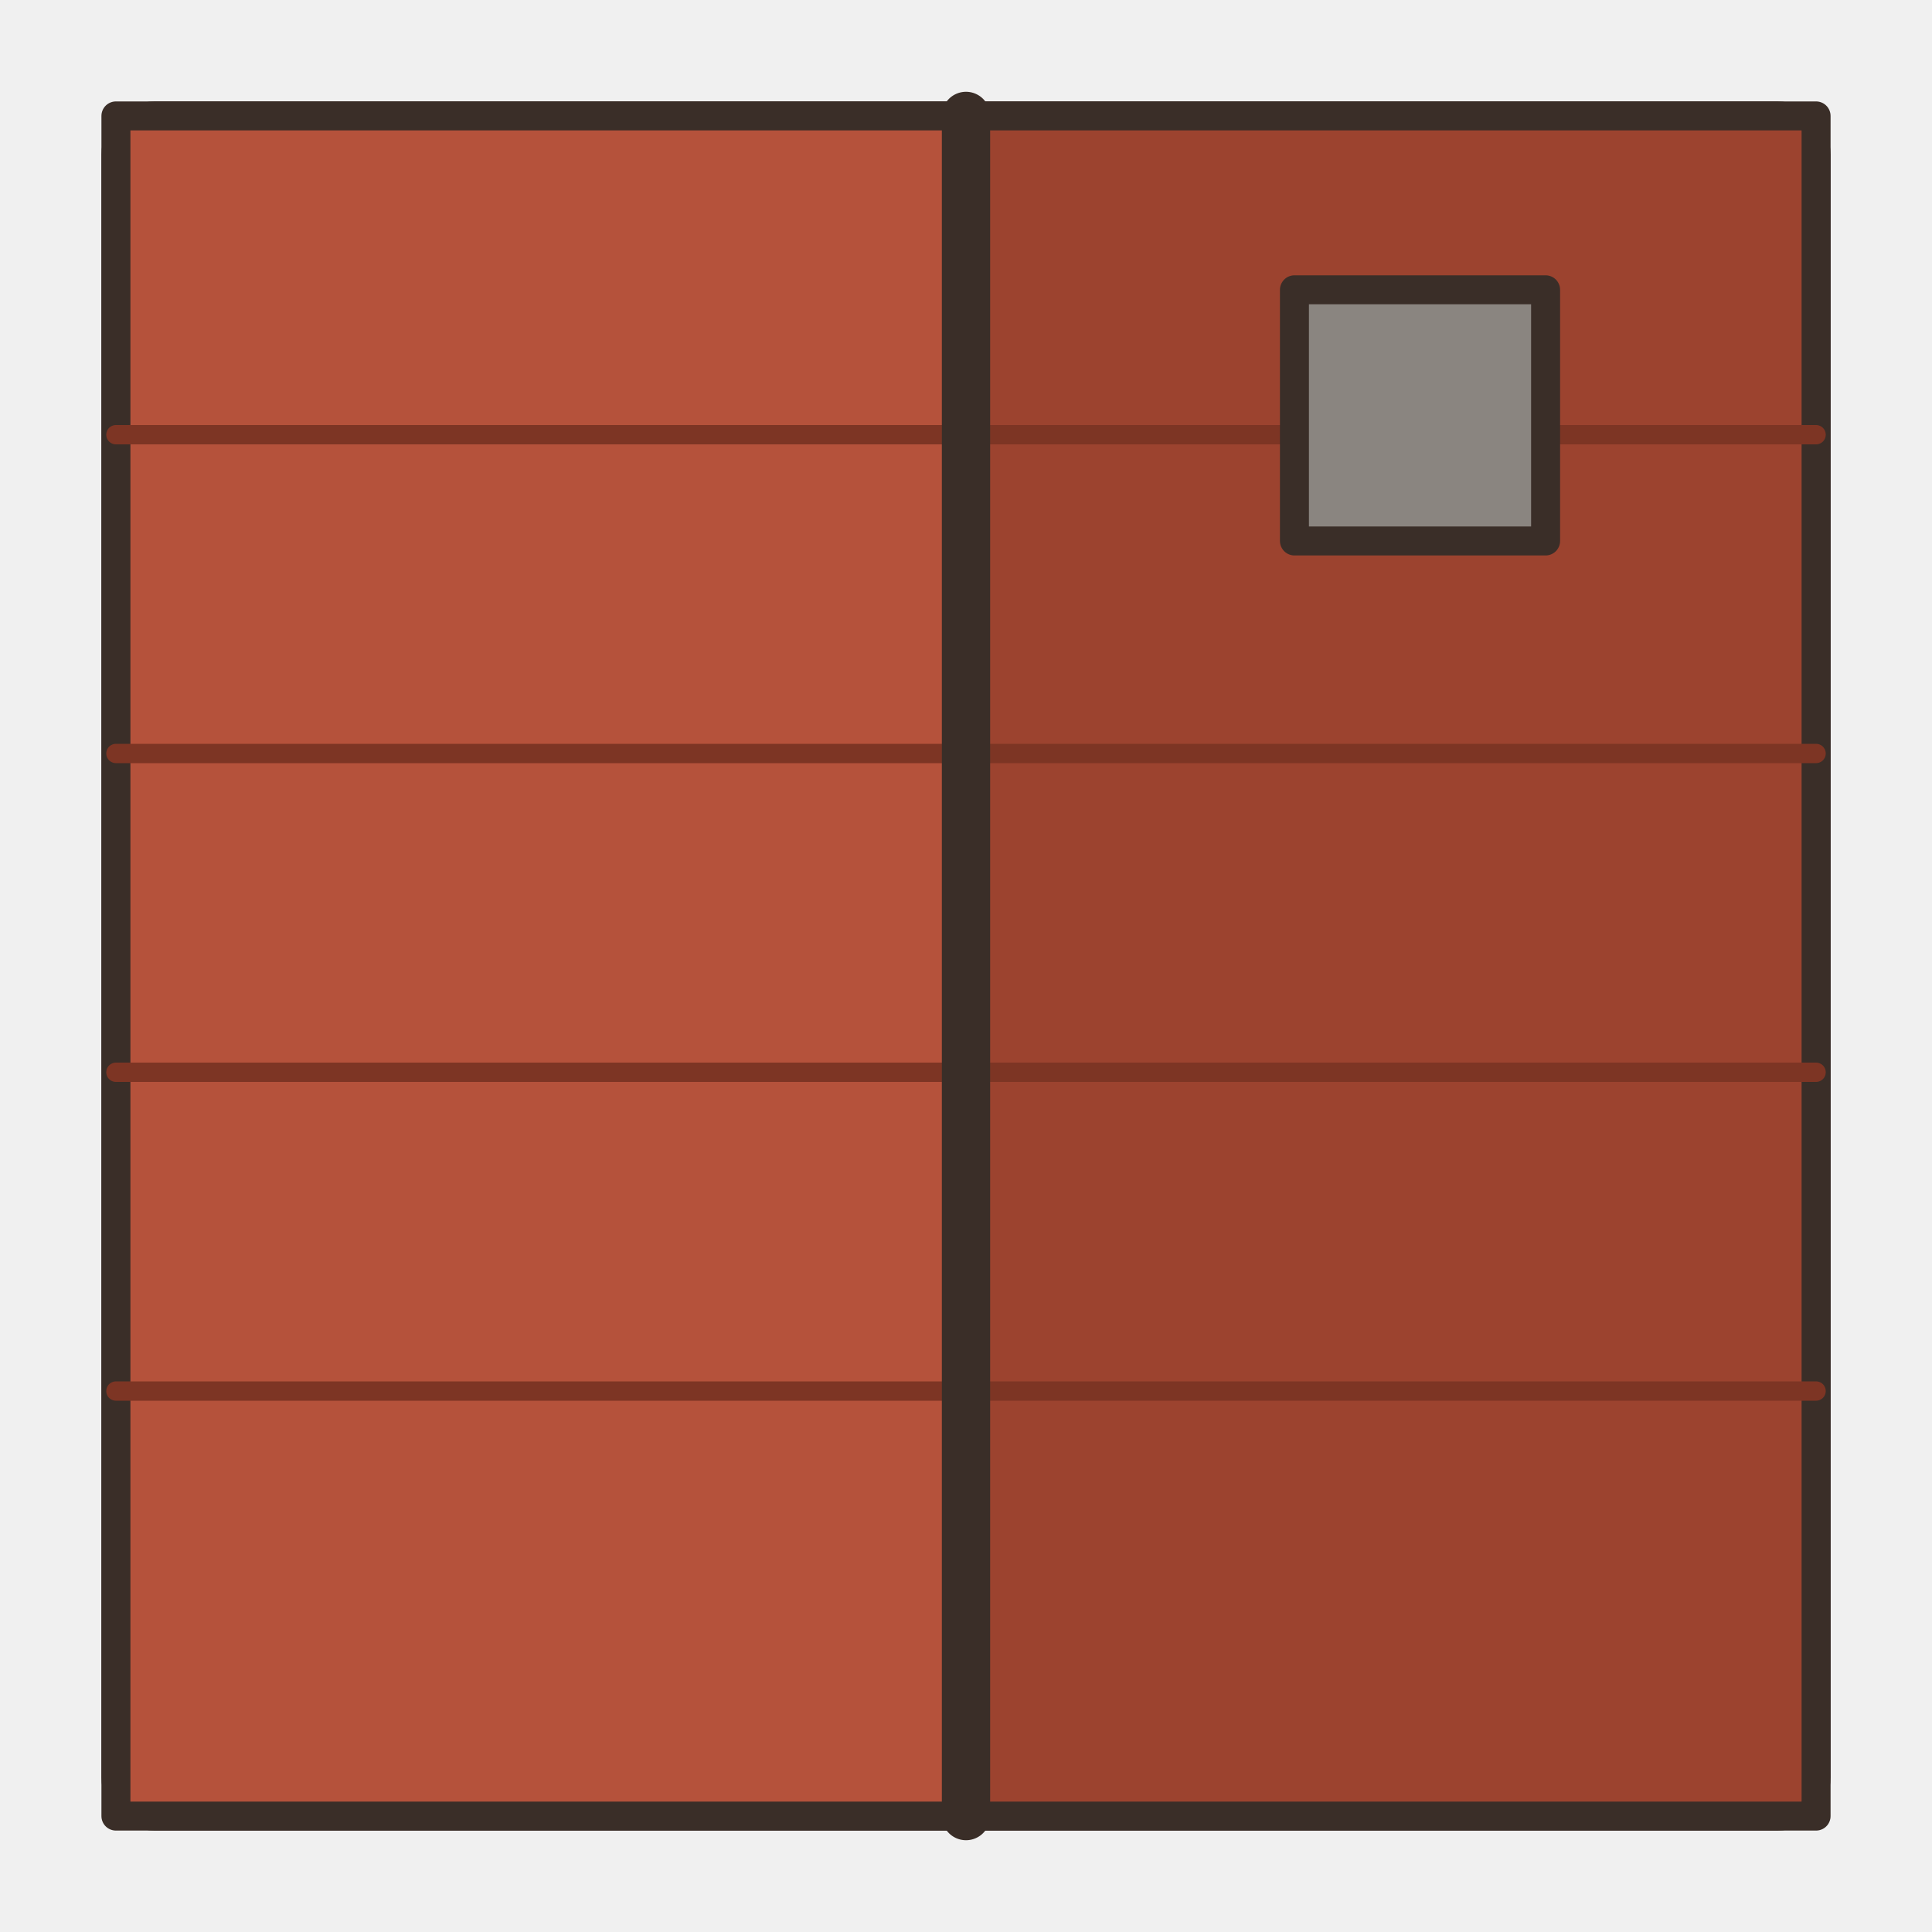
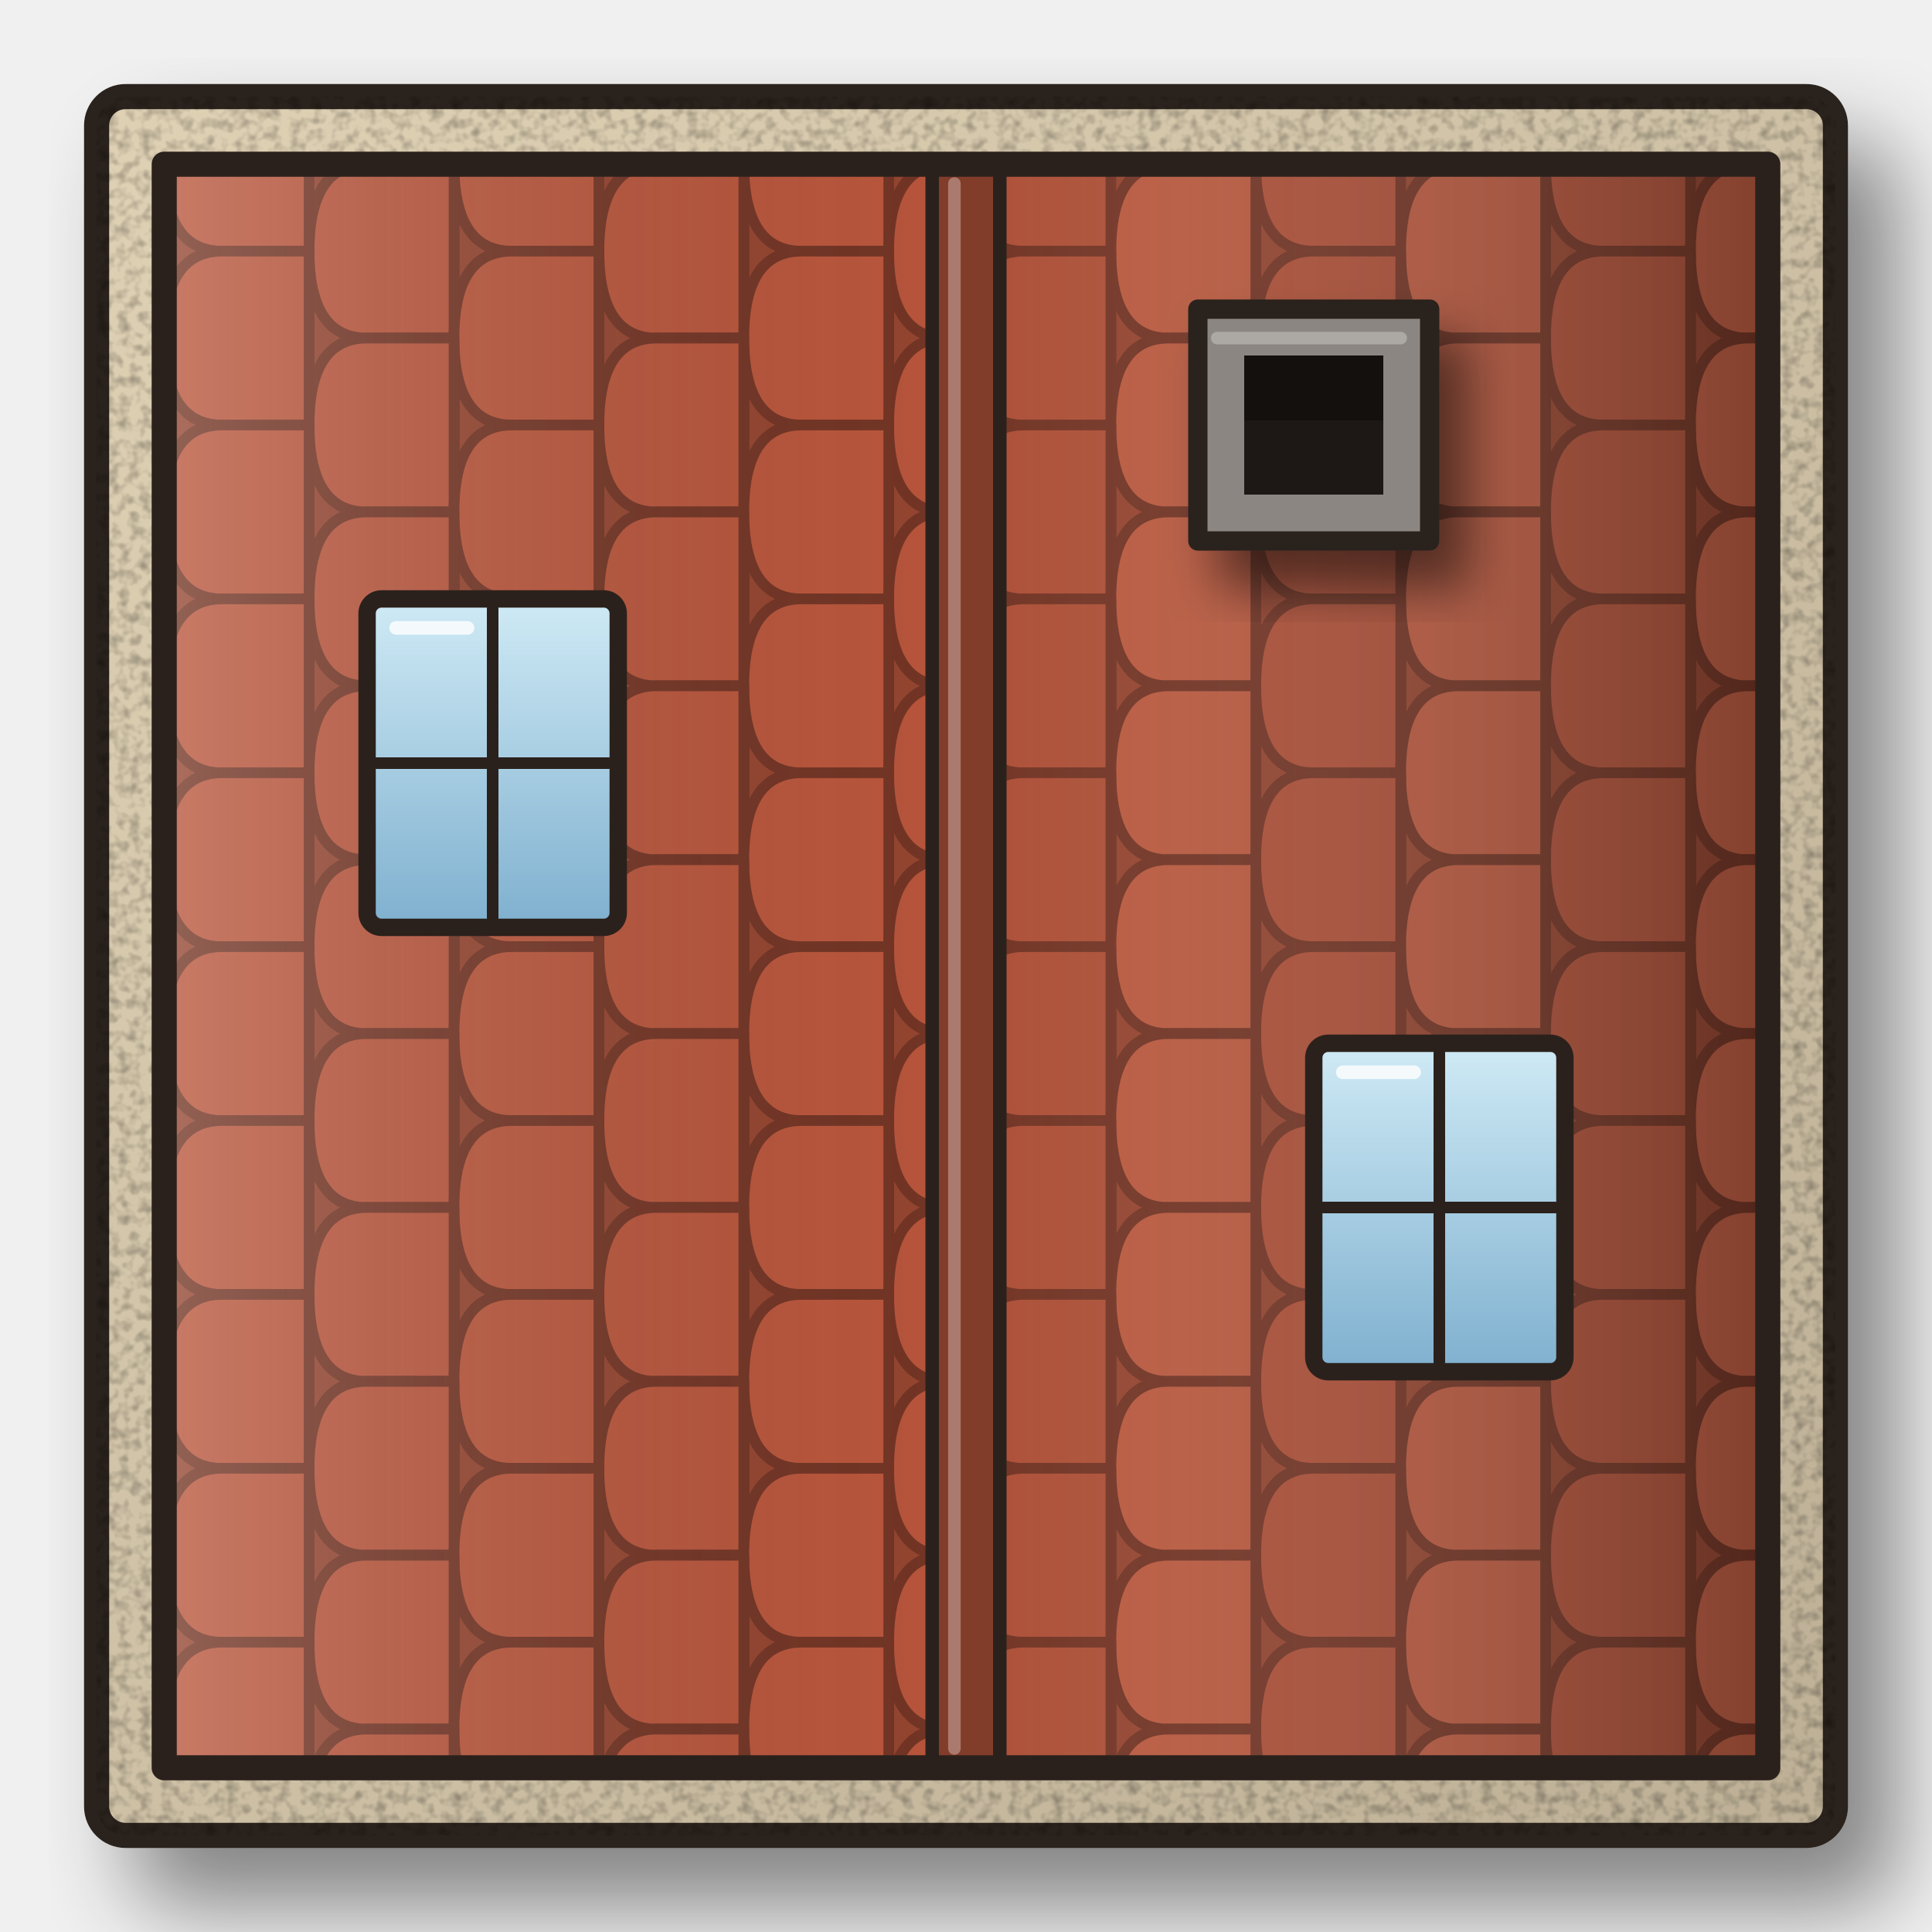
- <svg xmlns="http://www.w3.org/2000/svg" viewBox="0 0 200 200" width="200" height="200">
-   <g stroke="#3a2e28" stroke-width="3" stroke-linejoin="round" stroke-linecap="round">
-     <rect x="12" y="12" width="176" height="176" rx="4" fill="#d9c7a3" />
-     <rect x="12" y="12" width="88" height="176" fill="#b5523b" />
-     <rect x="100" y="12" width="88" height="176" fill="#9c432f" />
-     <path d="M12 45H100M12 78H100M12 111H100M12 144H100M100 45H188M100 78H188M100 111H188M100 144H188" fill="none" stroke="#7d3524" stroke-width="2" />
-     <line x1="100" y1="12" x2="100" y2="188" stroke-width="5" />
-     <rect x="134" y="30" width="26" height="26" fill="#8a8580" />
+ <svg xmlns="http://www.w3.org/2000/svg" viewBox="0 0 200 200" width="200" height="200" stroke-linejoin="round" stroke-linecap="round">
+   <defs>
+     <linearGradient id="l1" x1="0" y1="0" x2="1" y2="1">
+       <stop offset="0" stop-color="#dfd1b4" />
+       <stop offset="1" stop-color="#bdb096" />
+     </linearGradient>
+     <filter id="s2" x="-35%" y="-35%" width="170%" height="170%">
+       <feDropShadow dx="5" dy="6" stdDeviation="4.5" flood-color="#000" flood-opacity="0.45" />
+     </filter>
+     <filter id="n3" x="0" y="0" width="100%" height="100%">
+       <feTurbulence type="fractalNoise" baseFrequency="0.9" numOctaves="2" seed="2" result="t" />
+       <feColorMatrix in="t" type="matrix" values="0 0 0 0 0  0 0 0 0 0  0 0 0 0 0  0 0 0 0.57 -0.24" />
+       <feComposite in2="SourceGraphic" operator="in" />
+     </filter>
+     <g id="t4">
+       <g transform="translate(30 0) rotate(90)">
+         <path d="M-18 0H0V9Q0 15 -9 15Q-18 15 -18 9Z" fill="#b8553c" stroke="#733525" stroke-width="1.1" />
+         <path d="M0 0H18V9Q18 15 9 15Q0 15 0 9Z" fill="#ba583e" stroke="#733525" stroke-width="1.1" />
+         <path d="M18 0H36V9Q36 15 27 15Q18 15 18 9Z" fill="#be6149" stroke="#733525" stroke-width="1.1" />
+         <path d="M36 0H54V9Q54 15 45 15Q36 15 36 9Z" fill="#b8563c" stroke="#733525" stroke-width="1.1" />
+         <path d="M-9 15H9V24Q9 30 0 30Q-9 30 -9 24Z" fill="#b9563c" stroke="#733525" stroke-width="1.1" />
+         <path d="M9 15H27V24Q27 30 18 30Q9 30 9 24Z" fill="#ba583f" stroke="#733525" stroke-width="1.1" />
+         <path d="M27 15H45V24Q45 30 36 30Q27 30 27 24Z" fill="#b05239" stroke="#733525" stroke-width="1.1" />
+         <path d="M45 15H63V24Q63 30 54 30Q45 30 45 24Z" fill="#b9563c" stroke="#733525" stroke-width="1.1" />
+       </g>
+     </g>
+     <clipPath id="c5">
+       <rect x="17" y="17" width="83" height="166" fill="#000" stroke="none" />
+     </clipPath>
+     <linearGradient id="l6" x1="0" y1="0" x2="1" y2="0">
+       <stop offset="0" stop-color="#ffffff" stop-opacity="0.22" />
+       <stop offset="1" stop-color="#000000" stop-opacity="0" />
+     </linearGradient>
+     <g id="t7">
+       <g transform="translate(30 0) rotate(90)">
+         <path d="M-18 0H0V9Q0 15 -9 15Q-18 15 -18 9Z" fill="#ba5a40" stroke="#733525" stroke-width="1.1" />
+         <path d="M0 0H18V9Q18 15 9 15Q0 15 0 9Z" fill="#bc5e45" stroke="#733525" stroke-width="1.1" />
+         <path d="M18 0H36V9Q36 15 27 15Q18 15 18 9Z" fill="#ad5038" stroke="#733525" stroke-width="1.1" />
+         <path d="M36 0H54V9Q54 15 45 15Q36 15 36 9Z" fill="#b3533a" stroke="#733525" stroke-width="1.1" />
+         <path d="M-9 15H9V24Q9 30 0 30Q-9 30 -9 24Z" fill="#ad5038" stroke="#733525" stroke-width="1.1" />
+         <path d="M9 15H27V24Q27 30 18 30Q9 30 9 24Z" fill="#bc5e46" stroke="#733525" stroke-width="1.1" />
+         <path d="M27 15H45V24Q45 30 36 30Q27 30 27 24Z" fill="#bb5b42" stroke="#733525" stroke-width="1.1" />
+         <path d="M45 15H63V24Q63 30 54 30Q45 30 45 24Z" fill="#ab5038" stroke="#733525" stroke-width="1.1" />
+       </g>
+     </g>
+     <clipPath id="c8">
+       <rect x="100" y="17" width="83" height="166" fill="#000" stroke="none" />
+     </clipPath>
+     <linearGradient id="l9" x1="0" y1="0" x2="1" y2="0">
+       <stop offset="0" stop-color="#ffffff" stop-opacity="0" />
+       <stop offset="1" stop-color="#000000" stop-opacity="0.3" />
+     </linearGradient>
+     <linearGradient id="l10" x1="0" y1="0" x2="0" y2="1">
+       <stop offset="0" stop-color="#cfeaf5" />
+       <stop offset="1" stop-color="#7fb0cf" />
+     </linearGradient>
+     <linearGradient id="l11" x1="0" y1="0" x2="0" y2="1">
+       <stop offset="0" stop-color="#cfeaf5" />
+       <stop offset="1" stop-color="#7fb0cf" />
+     </linearGradient>
+     <filter id="s12" x="-35%" y="-35%" width="170%" height="170%">
+       <feDropShadow dx="3" dy="4" stdDeviation="2.5" flood-color="#000" flood-opacity="0.5" />
+     </filter>
+   </defs>
+   <g filter="url(#s2)">
+     <rect x="10" y="10" width="180" height="180" rx="3" fill="url(#l1)" stroke="#2b211c" stroke-width="2.6" />
  </g>
+   <g filter="url(#n3)">
+     <rect x="10" y="10" width="180" height="180" rx="3" fill="#000" stroke="none" />
+   </g>
+   <g clip-path="url(#c5)">
+     <rect x="17" y="17" width="83" height="166" fill="#944530" stroke="none" />
+     <use href="#t4" x="17" y="17" />
+     <use href="#t4" x="47" y="17" />
+     <use href="#t4" x="77" y="17" />
+     <use href="#t4" x="107" y="17" />
+     <use href="#t4" x="17" y="35" />
+     <use href="#t4" x="47" y="35" />
+     <use href="#t4" x="77" y="35" />
+     <use href="#t4" x="107" y="35" />
+     <use href="#t4" x="17" y="53" />
+     <use href="#t4" x="47" y="53" />
+     <use href="#t4" x="77" y="53" />
+     <use href="#t4" x="107" y="53" />
+     <use href="#t4" x="17" y="71" />
+     <use href="#t4" x="47" y="71" />
+     <use href="#t4" x="77" y="71" />
+     <use href="#t4" x="107" y="71" />
+     <use href="#t4" x="17" y="89" />
+     <use href="#t4" x="47" y="89" />
+     <use href="#t4" x="77" y="89" />
+     <use href="#t4" x="107" y="89" />
+     <use href="#t4" x="17" y="107" />
+     <use href="#t4" x="47" y="107" />
+     <use href="#t4" x="77" y="107" />
+     <use href="#t4" x="107" y="107" />
+     <use href="#t4" x="17" y="125" />
+     <use href="#t4" x="47" y="125" />
+     <use href="#t4" x="77" y="125" />
+     <use href="#t4" x="107" y="125" />
+     <use href="#t4" x="17" y="143" />
+     <use href="#t4" x="47" y="143" />
+     <use href="#t4" x="77" y="143" />
+     <use href="#t4" x="107" y="143" />
+     <use href="#t4" x="17" y="161" />
+     <use href="#t4" x="47" y="161" />
+     <use href="#t4" x="77" y="161" />
+     <use href="#t4" x="107" y="161" />
+     <use href="#t4" x="17" y="179" />
+     <use href="#t4" x="47" y="179" />
+     <use href="#t4" x="77" y="179" />
+     <use href="#t4" x="107" y="179" />
+     <use href="#t4" x="17" y="197" />
+     <use href="#t4" x="47" y="197" />
+     <use href="#t4" x="77" y="197" />
+     <use href="#t4" x="107" y="197" />
+   </g>
+   <rect x="17" y="17" width="83" height="166" fill="url(#l6)" stroke="none" />
+   <g clip-path="url(#c8)">
+     <rect x="100" y="17" width="83" height="166" fill="#944530" stroke="none" />
+     <use href="#t7" x="100" y="17" />
+     <use href="#t7" x="130" y="17" />
+     <use href="#t7" x="160" y="17" />
+     <use href="#t7" x="190" y="17" />
+     <use href="#t7" x="100" y="35" />
+     <use href="#t7" x="130" y="35" />
+     <use href="#t7" x="160" y="35" />
+     <use href="#t7" x="190" y="35" />
+     <use href="#t7" x="100" y="53" />
+     <use href="#t7" x="130" y="53" />
+     <use href="#t7" x="160" y="53" />
+     <use href="#t7" x="190" y="53" />
+     <use href="#t7" x="100" y="71" />
+     <use href="#t7" x="130" y="71" />
+     <use href="#t7" x="160" y="71" />
+     <use href="#t7" x="190" y="71" />
+     <use href="#t7" x="100" y="89" />
+     <use href="#t7" x="130" y="89" />
+     <use href="#t7" x="160" y="89" />
+     <use href="#t7" x="190" y="89" />
+     <use href="#t7" x="100" y="107" />
+     <use href="#t7" x="130" y="107" />
+     <use href="#t7" x="160" y="107" />
+     <use href="#t7" x="190" y="107" />
+     <use href="#t7" x="100" y="125" />
+     <use href="#t7" x="130" y="125" />
+     <use href="#t7" x="160" y="125" />
+     <use href="#t7" x="190" y="125" />
+     <use href="#t7" x="100" y="143" />
+     <use href="#t7" x="130" y="143" />
+     <use href="#t7" x="160" y="143" />
+     <use href="#t7" x="190" y="143" />
+     <use href="#t7" x="100" y="161" />
+     <use href="#t7" x="130" y="161" />
+     <use href="#t7" x="160" y="161" />
+     <use href="#t7" x="190" y="161" />
+     <use href="#t7" x="100" y="179" />
+     <use href="#t7" x="130" y="179" />
+     <use href="#t7" x="160" y="179" />
+     <use href="#t7" x="190" y="179" />
+     <use href="#t7" x="100" y="197" />
+     <use href="#t7" x="130" y="197" />
+     <use href="#t7" x="160" y="197" />
+     <use href="#t7" x="190" y="197" />
+   </g>
+   <rect x="100" y="17" width="83" height="166" fill="url(#l9)" stroke="none" />
+   <rect x="96.5" y="17" width="7" height="166" fill="#823c2a" stroke="#2b211c" stroke-width="1.4" />
+   <line x1="98.8" y1="19" x2="98.8" y2="181" stroke="#b48a7f" stroke-width="1.3" stroke-linecap="round" opacity="0.8" />
+   <rect x="17" y="17" width="166" height="166" fill="none" stroke="#2b211c" stroke-width="2.6" />
+   <rect x="38" y="62" width="26" height="34" rx="1.5" fill="url(#l10)" stroke="#2b211c" stroke-width="1.8" />
+   <line x1="51" y1="63" x2="51" y2="95" stroke="#2b211c" stroke-width="1.2" stroke-linecap="round" />
+   <line x1="39" y1="79" x2="63" y2="79" stroke="#2b211c" stroke-width="1.2" stroke-linecap="round" />
+   <line x1="41" y1="65" x2="48.4" y2="65" stroke="#ffffff" stroke-width="1.4" stroke-linecap="round" opacity="0.8" />
+   <rect x="136" y="108" width="26" height="34" rx="1.5" fill="url(#l11)" stroke="#2b211c" stroke-width="1.8" />
+   <line x1="149" y1="109" x2="149" y2="141" stroke="#2b211c" stroke-width="1.2" stroke-linecap="round" />
+   <line x1="137" y1="125" x2="161" y2="125" stroke="#2b211c" stroke-width="1.2" stroke-linecap="round" />
+   <line x1="139" y1="111" x2="146.4" y2="111" stroke="#ffffff" stroke-width="1.4" stroke-linecap="round" opacity="0.8" />
+   <g filter="url(#s12)">
+     <rect x="124" y="32" width="24" height="24" fill="#8b8681" stroke="#2b211c" stroke-width="2" />
+   </g>
+   <rect x="128.8" y="36.8" width="14.4" height="14.4" fill="#1d1816" stroke="none" />
+   <rect x="128.8" y="36.8" width="14.4" height="6.72" fill="#000000" stroke="none" opacity="0.35" />
+   <line x1="126" y1="35" x2="145" y2="35" stroke="#b4b0ad" stroke-width="1.3" stroke-linecap="round" opacity="0.8" />
</svg>
